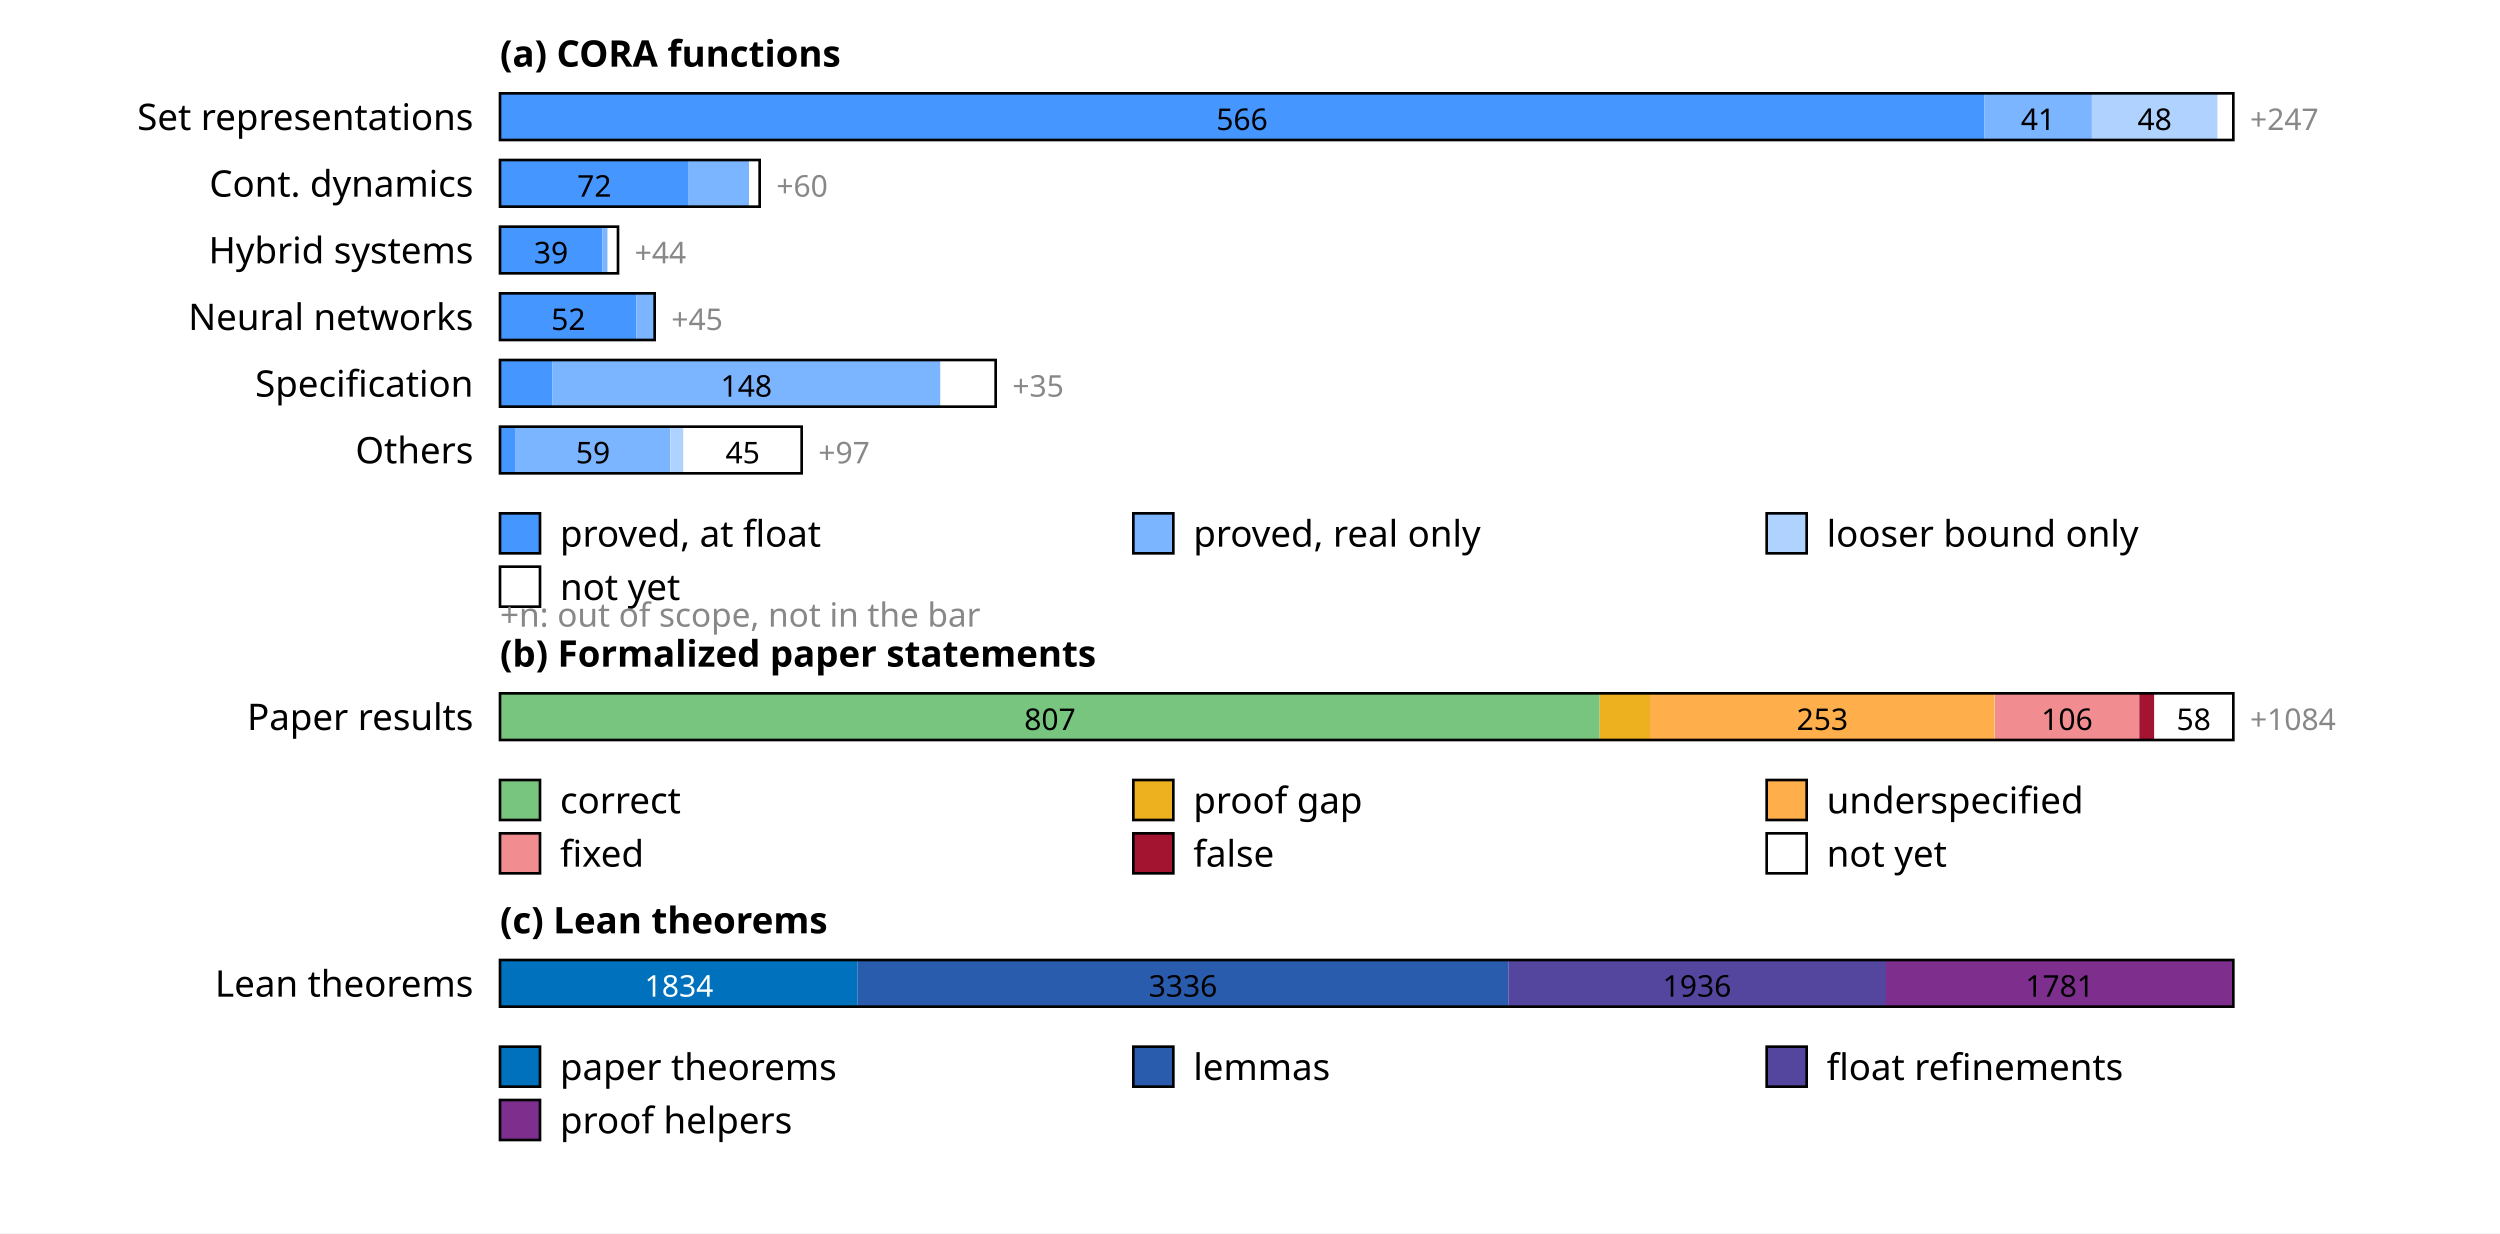
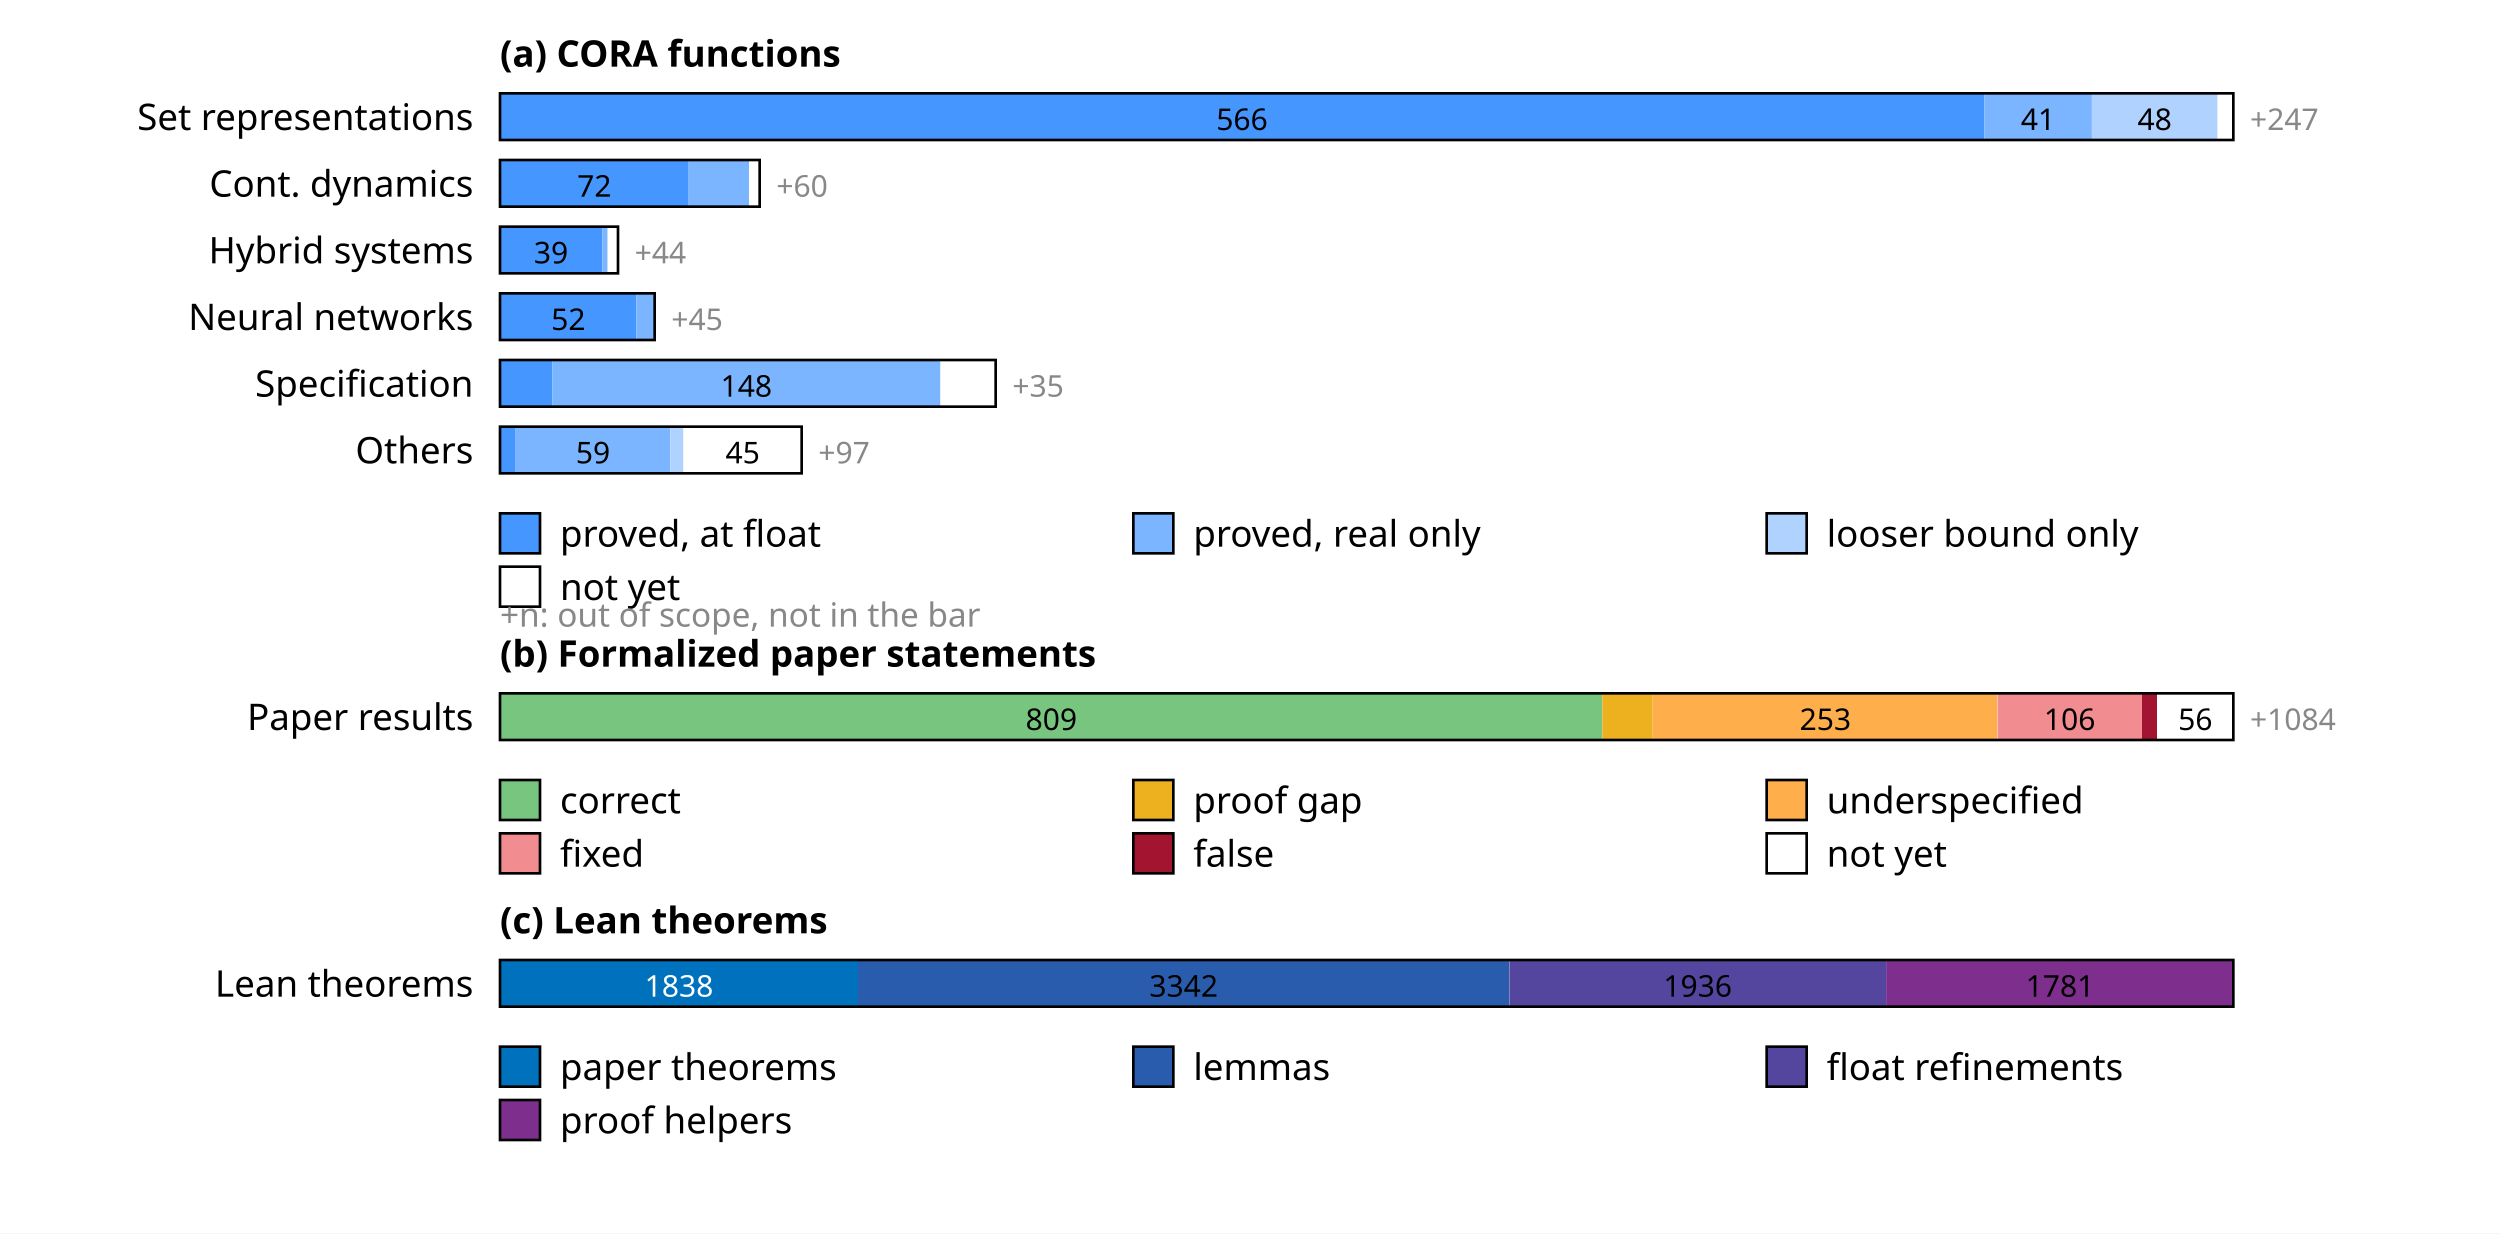
<svg xmlns="http://www.w3.org/2000/svg" width="750" height="370" font-family="sans-serif" font-size="11">
  <rect width="100%" height="100%" fill="white" />
  <text x="150" y="20" font-weight="bold">(a) CORA functions</text>
  <text x="142" y="39" text-anchor="end">Set representations</text>
  <rect x="150.0" y="28" width="445.3" height="14" fill="rgb(69,150,255)" />
  <text x="372.6" y="39" text-anchor="middle" font-size="9" fill="#000">566</text>
  <rect x="595.3" y="28" width="32.3" height="14" fill="rgb(123,180,255)" />
  <text x="611.4" y="39" text-anchor="middle" font-size="9" fill="#000">41</text>
  <rect x="627.5" y="28" width="37.8" height="14" fill="rgb(176,210,255)" />
  <text x="646.4" y="39" text-anchor="middle" font-size="9" fill="#000">48</text>
  <rect x="665.3" y="28" width="4.7" height="14" fill="rgb(255,255,255)" />
  <rect x="150" y="28" width="520.0" height="14" fill="none" stroke="#000" stroke-width="0.8" />
  <text x="675.0" y="39" font-size="9" fill="#888">+247</text>
  <text x="142" y="59" text-anchor="end">Cont. dynamics</text>
  <rect x="150.0" y="48" width="56.6" height="14" fill="rgb(69,150,255)" />
  <text x="178.3" y="59" text-anchor="middle" font-size="9" fill="#000">72</text>
  <rect x="206.6" y="48" width="18.1" height="14" fill="rgb(123,180,255)" />
  <rect x="224.7" y="48" width="3.1" height="14" fill="rgb(255,255,255)" />
  <rect x="150" y="48" width="77.9" height="14" fill="none" stroke="#000" stroke-width="0.8" />
  <text x="232.9" y="59" font-size="9" fill="#888">+60</text>
  <text x="142" y="79" text-anchor="end">Hybrid systems</text>
  <rect x="150.0" y="68" width="30.7" height="14" fill="rgb(69,150,255)" />
  <text x="165.3" y="79" text-anchor="middle" font-size="9" fill="#000">39</text>
  <rect x="180.7" y="68" width="1.6" height="14" fill="rgb(123,180,255)" />
  <rect x="182.3" y="68" width="3.1" height="14" fill="rgb(255,255,255)" />
  <rect x="150" y="68" width="35.4" height="14" fill="none" stroke="#000" stroke-width="0.8" />
  <text x="190.4" y="79" font-size="9" fill="#888">+44</text>
  <text x="142" y="99" text-anchor="end">Neural networks</text>
  <rect x="150.0" y="88" width="40.9" height="14" fill="rgb(69,150,255)" />
  <text x="170.5" y="99" text-anchor="middle" font-size="9" fill="#000">52</text>
  <rect x="190.9" y="88" width="5.5" height="14" fill="rgb(123,180,255)" />
  <rect x="150" y="88" width="46.4" height="14" fill="none" stroke="#000" stroke-width="0.8" />
  <text x="201.4" y="99" font-size="9" fill="#888">+45</text>
  <text x="142" y="119" text-anchor="end">Specification</text>
  <rect x="150.0" y="108" width="15.7" height="14" fill="rgb(69,150,255)" />
  <rect x="165.7" y="108" width="116.4" height="14" fill="rgb(123,180,255)" />
  <text x="223.9" y="119" text-anchor="middle" font-size="9" fill="#000">148</text>
  <rect x="282.2" y="108" width="16.5" height="14" fill="rgb(255,255,255)" />
  <rect x="150" y="108" width="148.7" height="14" fill="none" stroke="#000" stroke-width="0.8" />
  <text x="303.7" y="119" font-size="9" fill="#888">+35</text>
  <text x="142" y="139" text-anchor="end">Others</text>
  <rect x="150.0" y="128" width="4.7" height="14" fill="rgb(69,150,255)" />
  <rect x="154.7" y="128" width="46.4" height="14" fill="rgb(123,180,255)" />
  <text x="177.9" y="139" text-anchor="middle" font-size="9" fill="#000">59</text>
  <rect x="201.1" y="128" width="3.9" height="14" fill="rgb(176,210,255)" />
  <rect x="205.1" y="128" width="35.4" height="14" fill="rgb(255,255,255)" />
  <text x="222.8" y="139" text-anchor="middle" font-size="9" fill="#000">45</text>
  <rect x="150" y="128" width="90.5" height="14" fill="none" stroke="#000" stroke-width="0.8" />
  <text x="245.5" y="139" font-size="9" fill="#888">+97</text>
  <rect x="150" y="154" width="12" height="12" fill="rgb(69,150,255)" stroke="#000" stroke-width="0.8" />
  <text x="168" y="164">proved, at float</text>
  <rect x="340" y="154" width="12" height="12" fill="rgb(123,180,255)" stroke="#000" stroke-width="0.8" />
  <text x="358" y="164">proved, real only</text>
  <rect x="530" y="154" width="12" height="12" fill="rgb(176,210,255)" stroke="#000" stroke-width="0.8" />
  <text x="548" y="164">looser bound only</text>
  <rect x="150" y="170" width="12" height="12" fill="rgb(255,255,255)" stroke="#000" stroke-width="0.8" />
  <text x="168" y="180">not yet</text>
  <text x="150" y="188" font-size="10" fill="#888">+n: out of scope, not in the bar</text>
  <text x="150" y="200" font-weight="bold">(b) Formalized paper statements</text>
  <text x="142" y="219" text-anchor="end">Paper results</text>
-   <rect x="150.0" y="208" width="329.9" height="14" fill="rgb(120,197,127)" />
-   <text x="315.0" y="219" text-anchor="middle" font-size="9" fill="#000">807</text>
-   <rect x="479.9" y="208" width="15.1" height="14" fill="rgb(237,177,32)" />
-   <rect x="495.0" y="208" width="103.4" height="14" fill="rgb(255,174,76)" />
-   <text x="546.7" y="219" text-anchor="middle" font-size="9" fill="#000">253</text>
-   <rect x="598.5" y="208" width="43.3" height="14" fill="rgb(241,141,145)" />
-   <text x="620.1" y="219" text-anchor="middle" font-size="9" fill="#000">106</text>
-   <rect x="641.8" y="208" width="4.5" height="14" fill="rgb(162,20,47)" />
-   <rect x="646.3" y="208" width="23.7" height="14" fill="rgb(255,255,255)" />
-   <text x="658.1" y="219" text-anchor="middle" font-size="9" fill="#000">58</text>
+   <rect x="150.0" y="208" width="330.7" height="14" fill="rgb(120,197,127)" />
+   <text x="315.4" y="219" text-anchor="middle" font-size="9" fill="#000">809</text>
+   <rect x="480.7" y="208" width="15.1" height="14" fill="rgb(237,177,32)" />
+   <rect x="495.8" y="208" width="103.4" height="14" fill="rgb(255,174,76)" />
+   <text x="547.6" y="219" text-anchor="middle" font-size="9" fill="#000">253</text>
+   <rect x="599.3" y="208" width="43.3" height="14" fill="rgb(241,141,145)" />
+   <text x="620.9" y="219" text-anchor="middle" font-size="9" fill="#000">106</text>
+   <rect x="642.6" y="208" width="4.5" height="14" fill="rgb(162,20,47)" />
+   <rect x="647.1" y="208" width="22.9" height="14" fill="rgb(255,255,255)" />
+   <text x="658.6" y="219" text-anchor="middle" font-size="9" fill="#000">56</text>
  <rect x="150" y="208" width="520.0" height="14" fill="none" stroke="#000" stroke-width="0.8" />
  <text x="675.0" y="219" font-size="9" fill="#888">+1084</text>
  <rect x="150" y="234" width="12" height="12" fill="rgb(120,197,127)" stroke="#000" stroke-width="0.8" />
  <text x="168" y="244">correct</text>
  <rect x="340" y="234" width="12" height="12" fill="rgb(237,177,32)" stroke="#000" stroke-width="0.8" />
  <text x="358" y="244">proof gap</text>
  <rect x="530" y="234" width="12" height="12" fill="rgb(255,174,76)" stroke="#000" stroke-width="0.8" />
  <text x="548" y="244">underspecified</text>
  <rect x="150" y="250" width="12" height="12" fill="rgb(241,141,145)" stroke="#000" stroke-width="0.8" />
  <text x="168" y="260">fixed</text>
  <rect x="340" y="250" width="12" height="12" fill="rgb(162,20,47)" stroke="#000" stroke-width="0.8" />
  <text x="358" y="260">false</text>
  <rect x="530" y="250" width="12" height="12" fill="rgb(255,255,255)" stroke="#000" stroke-width="0.8" />
  <text x="548" y="260">not yet</text>
  <text x="150" y="280" font-weight="bold">(c) Lean theorems</text>
  <text x="142" y="299" text-anchor="end">Lean theorems</text>
-   <rect x="150.0" y="288" width="107.3" height="14" fill="rgb(0,114,189)" />
-   <text x="203.7" y="299" text-anchor="middle" font-size="9" fill="#fff">1834</text>
-   <rect x="257.3" y="288" width="195.2" height="14" fill="rgb(42,92,173)" />
-   <text x="354.9" y="299" text-anchor="middle" font-size="9" fill="#000">3336</text>
-   <rect x="452.5" y="288" width="113.3" height="14" fill="rgb(84,69,158)" />
-   <text x="509.1" y="299" text-anchor="middle" font-size="9" fill="#000">1936</text>
-   <rect x="565.8" y="288" width="104.2" height="14" fill="rgb(126,47,142)" />
-   <text x="617.9" y="299" text-anchor="middle" font-size="9" fill="#000">1781</text>
+   <rect x="150.0" y="288" width="107.4" height="14" fill="rgb(0,114,189)" />
+   <text x="203.7" y="299" text-anchor="middle" font-size="9" fill="#fff">1838</text>
+   <rect x="257.4" y="288" width="195.3" height="14" fill="rgb(42,92,173)" />
+   <text x="355.1" y="299" text-anchor="middle" font-size="9" fill="#000">3342</text>
+   <rect x="452.8" y="288" width="113.2" height="14" fill="rgb(84,69,158)" />
+   <text x="509.3" y="299" text-anchor="middle" font-size="9" fill="#000">1936</text>
+   <rect x="565.9" y="288" width="104.1" height="14" fill="rgb(126,47,142)" />
+   <text x="618.0" y="299" text-anchor="middle" font-size="9" fill="#000">1781</text>
  <rect x="150" y="288" width="520.0" height="14" fill="none" stroke="#000" stroke-width="0.8" />
  <rect x="150" y="314" width="12" height="12" fill="rgb(0,114,189)" stroke="#000" stroke-width="0.8" />
  <text x="168" y="324">paper theorems</text>
  <rect x="340" y="314" width="12" height="12" fill="rgb(42,92,173)" stroke="#000" stroke-width="0.8" />
  <text x="358" y="324">lemmas</text>
  <rect x="530" y="314" width="12" height="12" fill="rgb(84,69,158)" stroke="#000" stroke-width="0.8" />
  <text x="548" y="324">float refinements</text>
  <rect x="150" y="330" width="12" height="12" fill="rgb(126,47,142)" stroke="#000" stroke-width="0.8" />
  <text x="168" y="340">proof helpers</text>
</svg>
